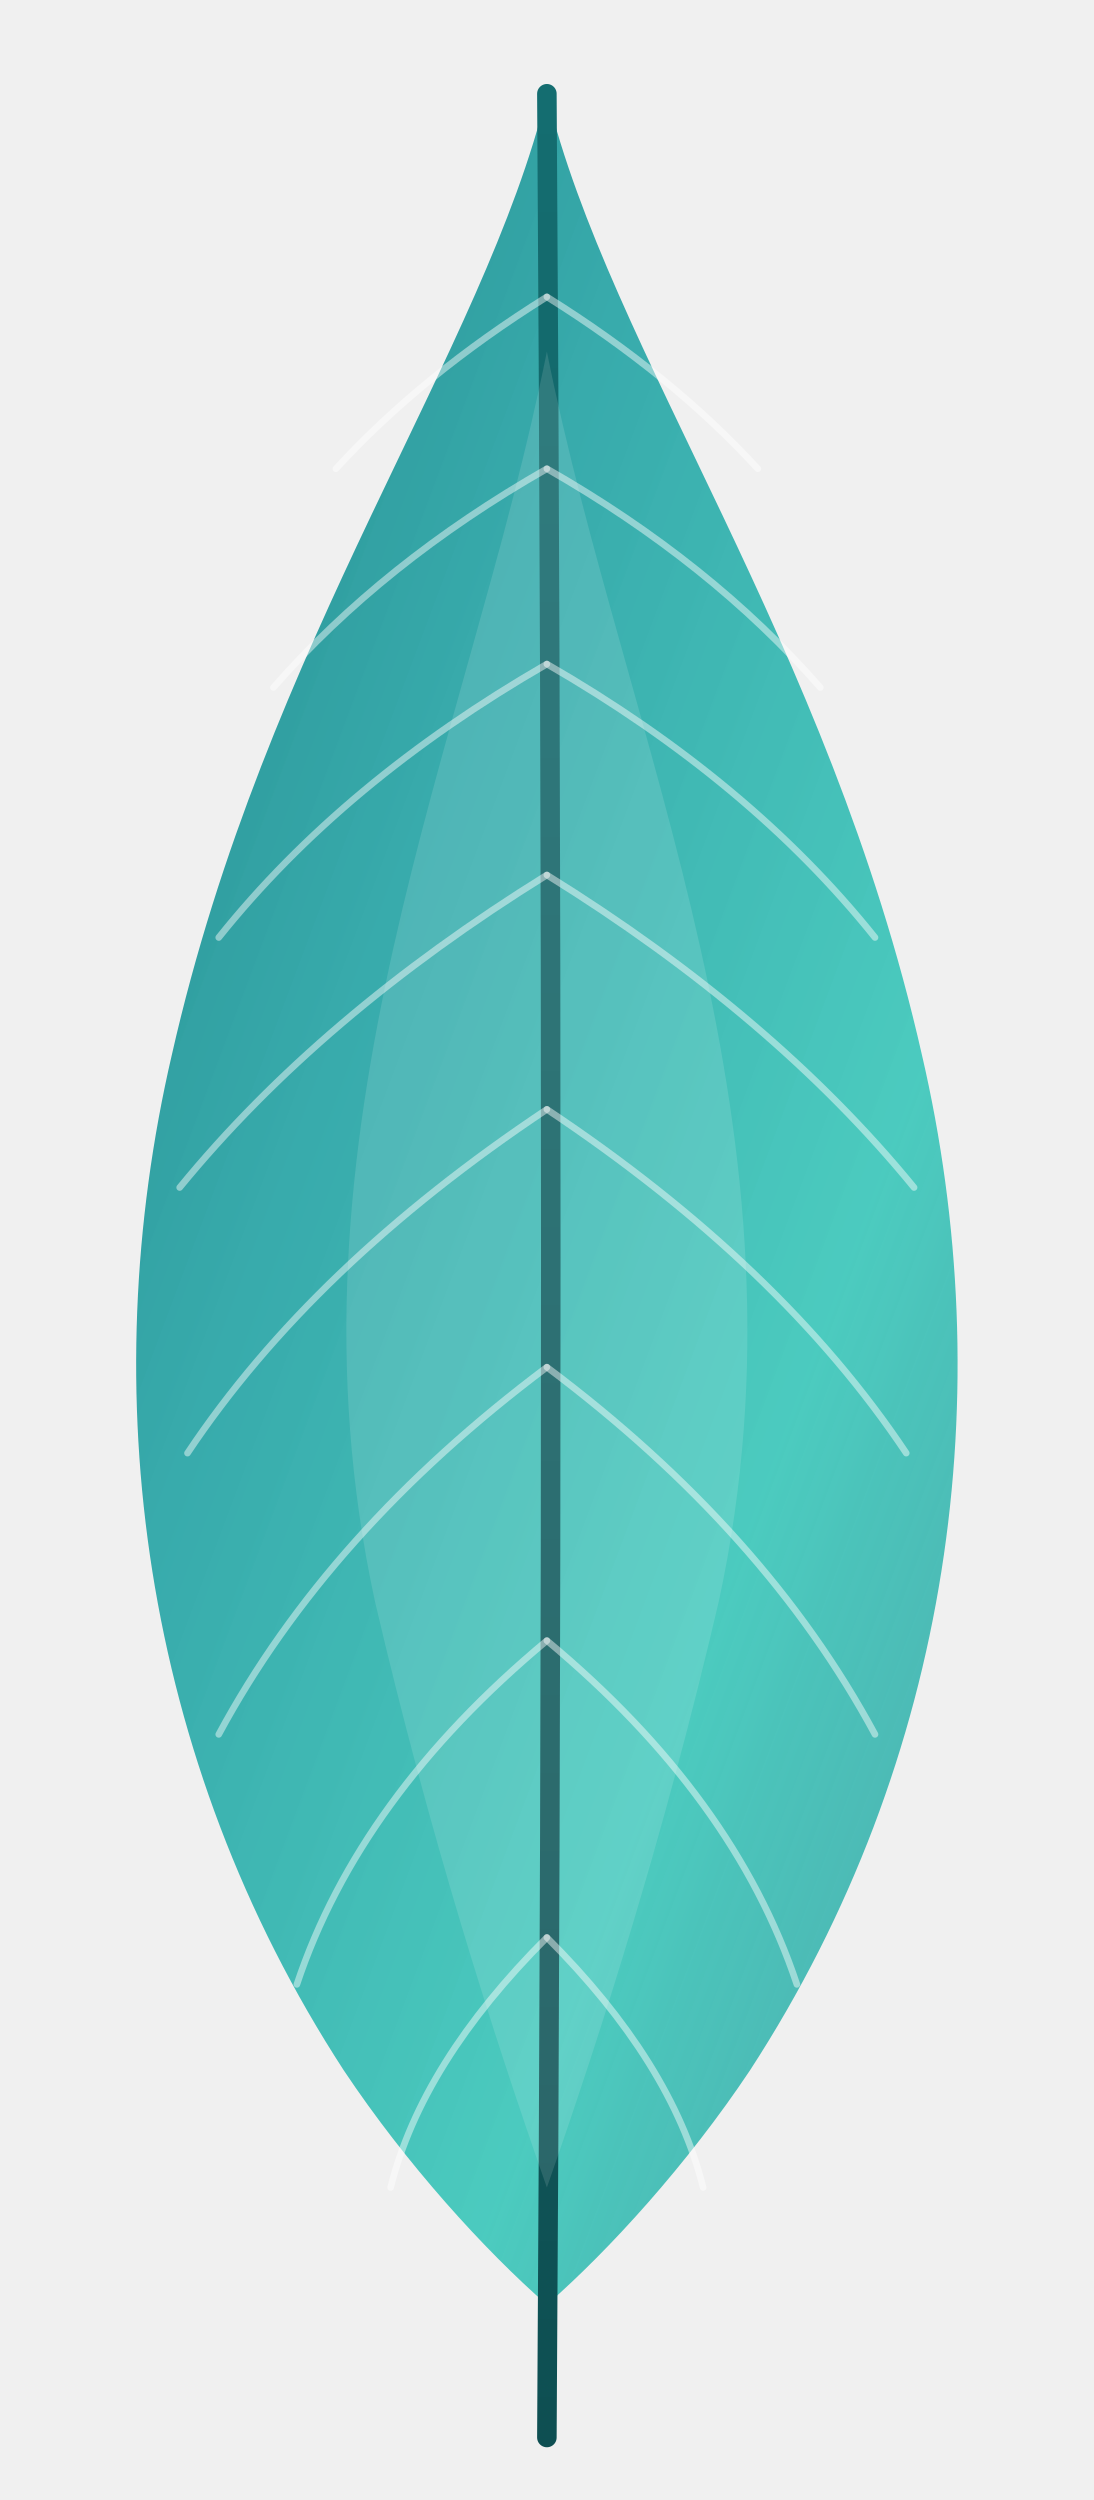
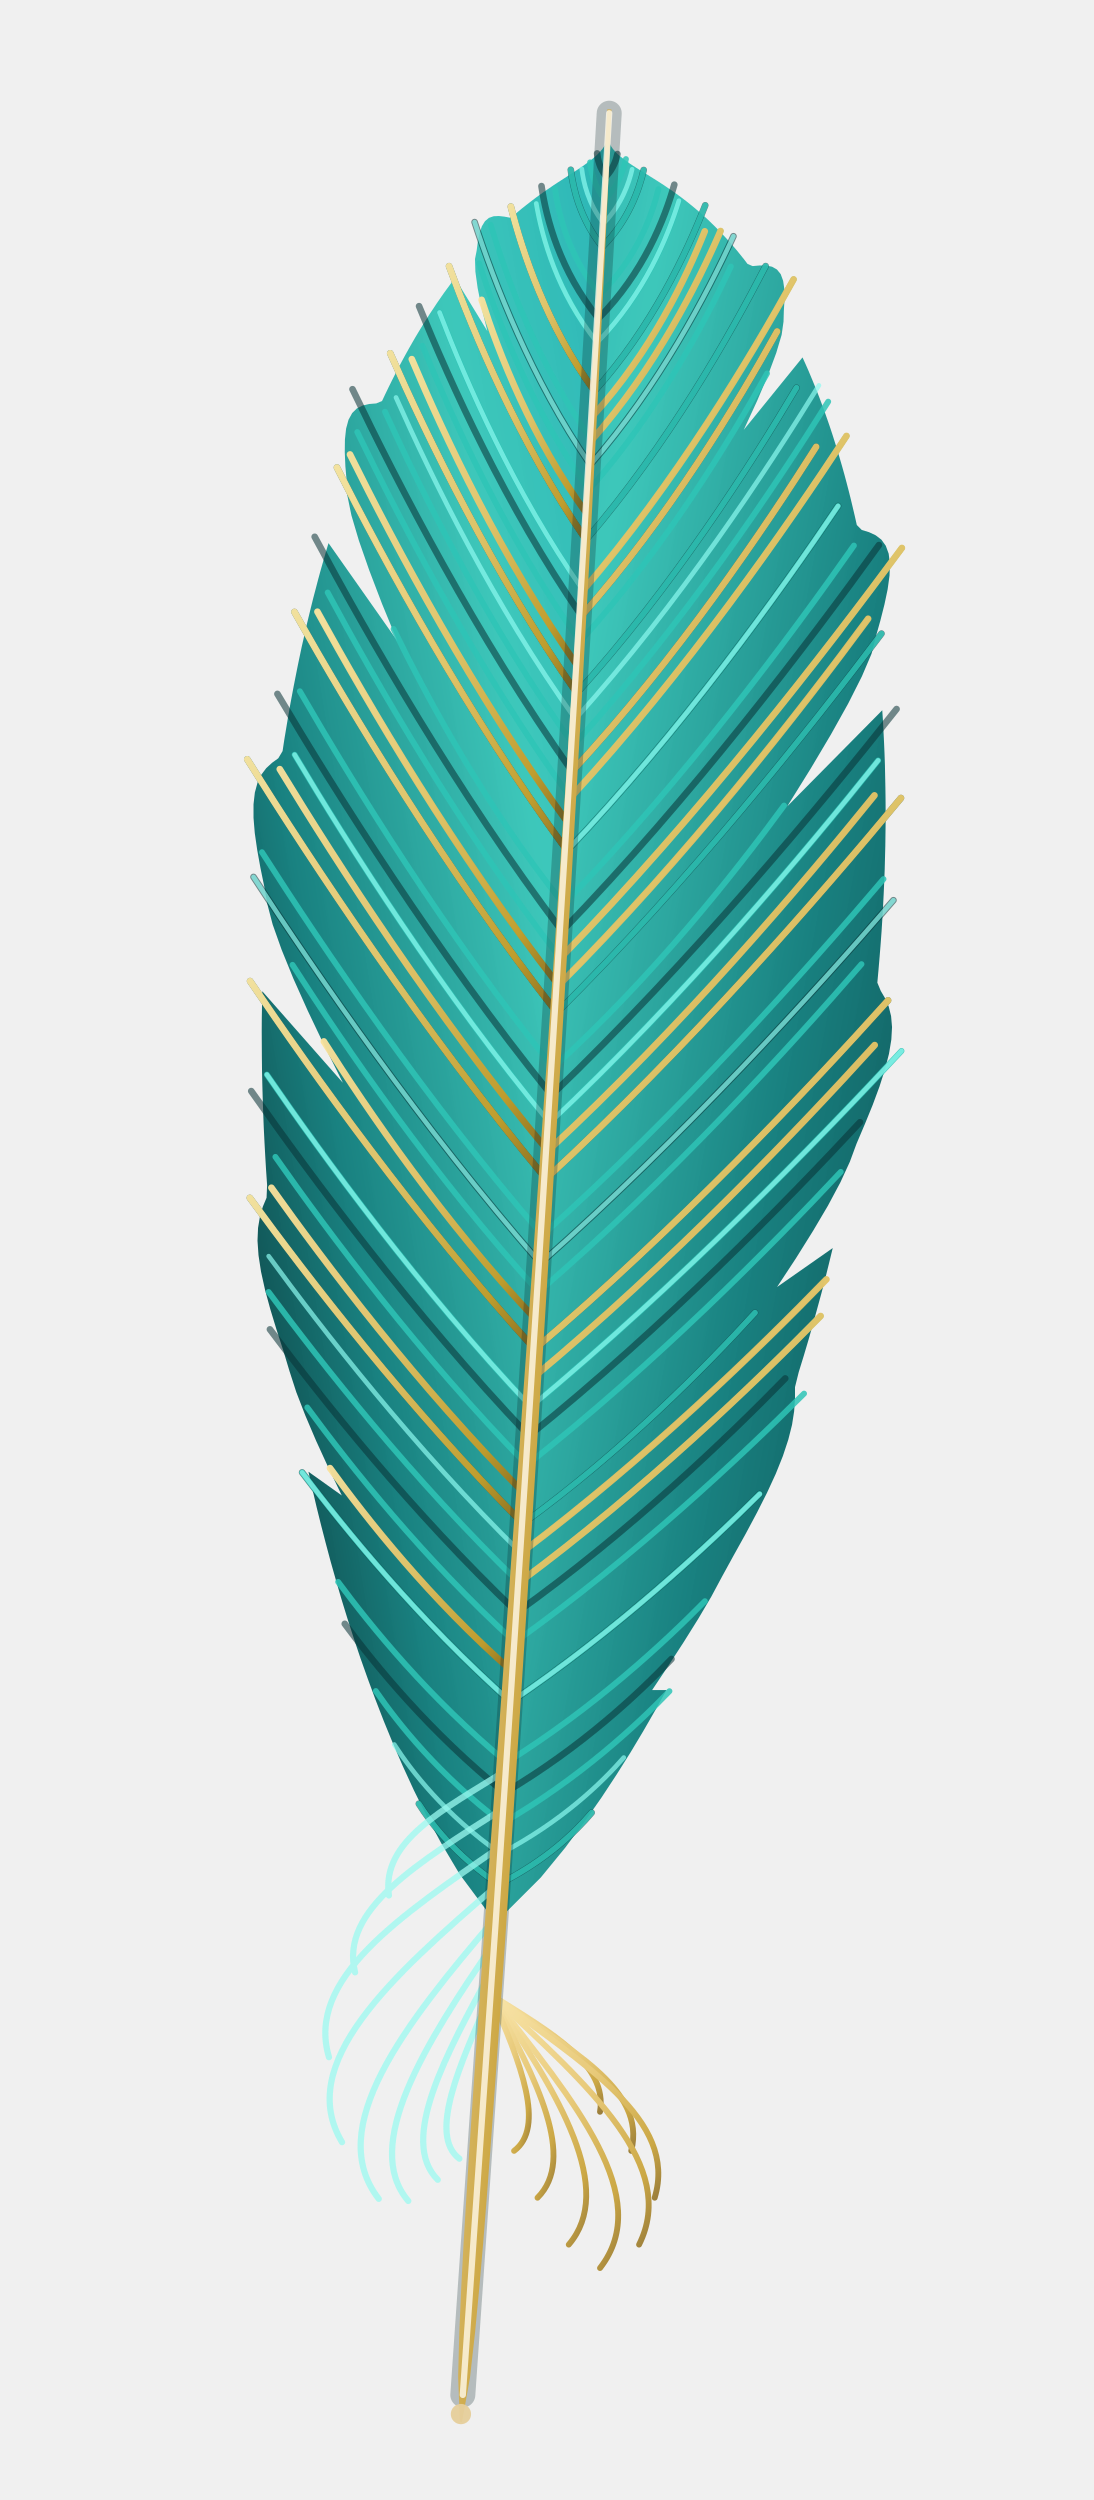
<svg xmlns="http://www.w3.org/2000/svg" viewBox="0 0 140 320" width="140" height="320" fill="none">
  <defs>
-     <linearGradient id="blueFeatherGrad" x1="0%" y1="0%" x2="100%" y2="100%">
-       <stop offset="0%" stop-color="#188387" stop-opacity="0.95" />
-       <stop offset="35%" stop-color="#24a4a5" stop-opacity="0.9" />
-       <stop offset="70%" stop-color="#2ec4b6" stop-opacity="0.85" />
-       <stop offset="100%" stop-color="#199698" stop-opacity="0.75" />
-     </linearGradient>
-     <linearGradient id="shaftBlueGrad" x1="0%" y1="0%" x2="0%" y2="100%">
-       <stop offset="0%" stop-color="#146d70" />
-       <stop offset="100%" stop-color="#0e4f52" />
+     <linearGradient id="blueVaneGradLeft" x1="0%" y1="0%" x2="100%" y2="85%">
+       <stop offset="0%" stop-color="#1ea8aa" stop-opacity="0.95" />
+       <stop offset="28%" stop-color="#2ec4b6" stop-opacity="0.92" />
+       <stop offset="68%" stop-color="#0e7c7b" stop-opacity="0.95" />
+       <stop offset="100%" stop-color="#0a4f52" stop-opacity="0.98" />
+     </linearGradient>
+     <linearGradient id="blueVaneGradRight" x1="100%" y1="0%" x2="0%" y2="85%">
+       <stop offset="0%" stop-color="#22b2b4" stop-opacity="0.95" />
+       <stop offset="32%" stop-color="#2ec4b6" stop-opacity="0.92" />
+       <stop offset="72%" stop-color="#0e7c7b" stop-opacity="0.95" />
+       <stop offset="100%" stop-color="#08383a" stop-opacity="0.98" />
+     </linearGradient>
+     <linearGradient id="blueGoldHighlight" x1="0%" y1="0%" x2="100%" y2="100%">
+       <stop offset="0%" stop-color="#fae29c" />
+       <stop offset="50%" stop-color="#e6c365" />
+       <stop offset="85%" stop-color="#c59b27" />
+       <stop offset="100%" stop-color="#8c6a1b" />
+     </linearGradient>
+     <linearGradient id="blueRachisGrad" x1="0%" y1="0%" x2="100%" y2="100%">
+       <stop offset="0%" stop-color="#fdf6e6" />
+       <stop offset="25%" stop-color="#e6cf9b" />
+       <stop offset="65%" stop-color="#c59b27" />
+       <stop offset="90%" stop-color="#936d1f" />
+       <stop offset="100%" stop-color="#5a3d12" />
    </linearGradient>
  </defs>
-   <path d="M70 12 C78 45 106 82 118 135 C128 178 122 225 96 265 C88 277 78 288 70 295 C62 288 52 277 44 265 C18 225 12 178 22 135 C34 82 62 45 70 12 Z" fill="url(#blueFeatherGrad)" />
-   <path d="M70 12 Q71 160 70 312" stroke="url(#shaftBlueGrad)" stroke-width="2.5" stroke-linecap="round" />
-   <g stroke="#ffffff" stroke-width="0.85" stroke-opacity="0.45" stroke-linecap="round">
-     <path d="M70 38 Q86 48 97 60" />
-     <path d="M70 60 Q91 72 105 88" />
-     <path d="M70 85 Q96 100 112 120" />
-     <path d="M70 112 Q99 130 117 152" />
-     <path d="M70 142 Q100 162 116 186" />
-     <path d="M70 175 Q98 196 112 222" />
-     <path d="M70 210 Q94 230 102 254" />
-     <path d="M70 248 Q86 264 90 280" />
-     <path d="M70 38 Q54 48 43 60" />
-     <path d="M70 60 Q49 72 35 88" />
-     <path d="M70 85 Q44 100 28 120" />
-     <path d="M70 112 Q41 130 23 152" />
-     <path d="M70 142 Q40 162 24 186" />
-     <path d="M70 175 Q42 196 28 222" />
-     <path d="M70 210 Q46 230 38 254" />
-     <path d="M70 248 Q54 264 50 280" />
-   </g>
-   <path d="M70 45 C80 95 105 145 92 205 C85 235 77 260 70 280 C63 260 55 235 48 205 C35 145 60 95 70 45 Z" fill="#ffffff" fill-opacity="0.12" />
+   <path d="M 77.82 17.66 L 78.00 14.00 L 77.95 15.09 L 77.89 16.19 L 77.84 17.29 L 77.92 18.11 L 78.16 18.63 L 78.45 19.06 L 78.77 19.43 L 79.11 19.78 L 79.48 20.09 L 79.86 20.39 L 80.25 20.68 L 80.65 20.96 L 81.06 21.23 L 81.48 21.50 L 81.91 21.77 L 82.35 22.04 L 82.79 22.31 L 83.23 22.59 L 83.68 22.87 L 84.14 23.16 L 84.59 23.45 L 85.05 23.75 L 85.51 24.07 L 85.98 24.38 L 86.44 24.71 L 86.91 25.05 L 87.38 25.40 L 87.85 25.76 L 88.31 26.13 L 88.78 26.51 L 89.25 26.91 L 89.72 27.31 L 90.19 27.73 L 90.66 28.16 L 91.12 28.61 L 91.59 29.07 L 92.05 29.54 L 92.51 30.02 L 92.97 30.51 L 93.43 31.02 L 93.88 31.55 L 94.34 32.08 L 94.79 32.64 L 95.24 33.20 L 95.68 33.78 L 96.33 34.06 L 97.22 33.98 L 98.06 33.98 L 98.82 34.14 L 99.45 34.50 L 99.93 35.09 L 100.24 35.94 L 100.40 37.04 L 100.42 38.34 L 100.33 39.79 L 100.29 41.17 L 100.05 42.86 L 99.36 45.17 L 98.31 48.00 L 96.92 51.29 L 95.20 55.02 L 102.72 45.75 L 103.10 46.58 L 103.47 47.42 L 103.83 48.28 L 104.19 49.15 L 104.55 50.04 L 104.90 50.94 L 105.24 51.85 L 105.58 52.78 L 105.91 53.72 L 106.24 54.68 L 106.56 55.65 L 106.87 56.63 L 107.18 57.62 L 107.48 58.63 L 107.78 59.66 L 108.07 60.69 L 108.35 61.74 L 108.63 62.81 L 108.90 63.89 L 109.16 64.98 L 109.42 66.08 L 109.67 67.20 L 110.31 67.84 L 111.24 68.12 L 112.09 68.52 L 112.82 69.08 L 113.38 69.86 L 113.75 70.87 L 113.91 72.14 L 113.86 73.67 L 113.62 75.42 L 113.21 77.37 L 112.68 79.46 L 112.07 81.63 L 111.55 83.70 L 110.32 86.58 L 108.57 90.05 L 106.36 94.01 L 103.75 98.41 L 100.76 103.22 L 112.93 90.91 L 113.02 92.29 L 113.09 93.68 L 113.16 95.08 L 113.22 96.49 L 113.27 97.92 L 113.30 99.36 L 113.33 100.81 L 113.35 102.28 L 113.36 103.76 L 113.36 105.25 L 113.34 106.75 L 113.32 108.27 L 113.28 109.80 L 113.24 111.34 L 113.18 112.89 L 113.11 114.46 L 113.03 116.04 L 112.94 117.63 L 112.84 119.23 L 112.72 120.85 L 112.59 122.48 L 112.45 124.12 L 112.30 125.78 L 112.74 126.84 L 113.30 127.79 L 113.76 128.85 L 114.06 130.07 L 114.18 131.47 L 114.09 133.07 L 113.79 134.89 L 113.27 136.90 L 112.57 139.09 L 111.70 141.44 L 110.70 143.89 L 109.63 146.41 L 108.78 148.71 L 107.57 151.34 L 105.98 154.32 L 104.06 157.57 L 101.88 161.06 L 99.46 164.74 L 106.59 159.75 L 106.12 161.68 L 105.64 163.62 L 105.13 165.58 L 104.59 167.56 L 104.04 169.55 L 103.47 171.56 L 102.87 173.58 L 102.24 175.62 L 101.76 177.55 L 101.76 179.04 L 101.65 180.64 L 101.38 182.38 L 100.90 184.28 L 100.21 186.37 L 99.30 188.64 L 98.18 191.07 L 96.88 193.64 L 95.45 196.32 L 93.92 199.07 L 92.45 201.75 L 91.04 204.38 L 89.38 207.20 L 87.53 210.16 L 85.55 213.21 L 83.47 216.33 L 85.31 216.33 L 83.87 218.92 L 82.34 221.58 L 80.70 224.32 L 78.92 227.15 L 76.98 230.10 L 74.81 233.20 L 72.31 236.55 L 69.22 240.32 L 63.44 246.10 L 63.44 246.10 L 63.44 246.10 L 63.54 244.63 L 63.64 243.16 L 63.74 241.69 L 63.84 240.22 L 63.95 238.76 L 64.05 237.29 L 64.15 235.83 L 64.25 234.37 L 64.35 232.92 L 64.45 231.46 L 64.55 230.01 L 64.65 228.56 L 64.75 227.11 L 64.85 225.66 L 64.95 224.21 L 65.05 222.77 L 65.15 221.33 L 65.24 219.89 L 65.34 218.45 L 65.44 217.02 L 65.54 215.58 L 65.64 214.15 L 65.74 212.72 L 65.83 211.29 L 65.93 209.87 L 66.03 208.44 L 66.12 207.02 L 66.22 205.60 L 66.32 204.18 L 66.41 202.77 L 66.51 201.35 L 66.61 199.94 L 66.70 198.53 L 66.80 197.12 L 66.89 195.71 L 66.99 194.31 L 67.08 192.91 L 67.18 191.51 L 67.27 190.11 L 67.37 188.71 L 67.46 187.32 L 67.56 185.93 L 67.65 184.54 L 67.74 183.15 L 67.84 181.76 L 67.93 180.38 L 68.02 179.00 L 68.12 177.62 L 68.21 176.24 L 68.30 174.86 L 68.39 173.49 L 68.48 172.11 L 68.58 170.74 L 68.67 169.38 L 68.76 168.01 L 68.85 166.65 L 68.94 165.28 L 69.03 163.92 L 69.12 162.57 L 69.21 161.21 L 69.30 159.86 L 69.39 158.51 L 69.48 157.16 L 69.57 155.81 L 69.66 154.46 L 69.75 153.12 L 69.83 151.78 L 69.92 150.44 L 70.01 149.10 L 70.10 147.77 L 70.18 146.43 L 70.27 145.10 L 70.36 143.77 L 70.45 142.45 L 70.53 141.12 L 70.62 139.80 L 70.70 138.48 L 70.79 137.16 L 70.87 135.84 L 70.96 134.53 L 71.04 133.22 L 71.13 131.91 L 71.21 130.60 L 71.30 129.29 L 71.38 127.99 L 71.47 126.69 L 71.55 125.39 L 71.63 124.09 L 71.71 122.79 L 71.80 121.50 L 71.88 120.21 L 71.96 118.92 L 72.04 117.63 L 72.12 116.35 L 72.21 115.06 L 72.29 113.78 L 72.37 112.50 L 72.45 111.23 L 72.53 109.95 L 72.61 108.68 L 72.69 107.41 L 72.77 106.14 L 72.84 104.88 L 72.92 103.61 L 73.00 102.35 L 73.08 101.09 L 73.16 99.83 L 73.24 98.58 L 73.31 97.33 L 73.39 96.08 L 73.47 94.83 L 73.54 93.58 L 73.62 92.34 L 73.69 91.09 L 73.77 89.85 L 73.85 88.62 L 73.92 87.38 L 73.99 86.15 L 74.07 84.92 L 74.14 83.69 L 74.22 82.46 L 74.29 81.23 L 74.36 80.01 L 74.44 78.79 L 74.51 77.57 L 74.58 76.36 L 74.65 75.14 L 74.72 73.93 L 74.80 72.72 L 74.87 71.52 L 74.94 70.31 L 75.01 69.11 L 75.08 67.91 L 75.15 66.71 L 75.22 65.51 L 75.29 64.32 L 75.36 63.13 L 75.42 61.94 L 75.49 60.75 L 75.56 59.56 L 75.63 58.38 L 75.69 57.20 L 75.76 56.02 L 75.83 54.84 L 75.89 53.67 L 75.96 52.50 L 76.03 51.33 L 76.09 50.16 L 76.16 49.00 L 76.22 47.83 L 76.29 46.67 L 76.35 45.51 L 76.41 44.36 L 76.48 43.20 L 76.54 42.05 L 76.60 40.90 L 76.66 39.76 L 76.73 38.61 L 76.79 37.47 L 76.85 36.33 L 76.91 35.19 L 76.97 34.05 L 77.03 32.92 L 77.09 31.79 L 77.15 30.66 L 77.21 29.53 L 77.27 28.41 L 77.33 27.29 L 77.38 26.17 L 77.44 25.05 L 77.50 23.93 L 77.56 22.82 L 77.61 21.71 L 77.67 20.60 L 77.73 19.50 L 77.78 18.39 L 77.84 17.29 L 77.89 16.19 L 77.95 15.09 L 78.00 14.00 Z" fill="url(#blueVaneGradLeft)" />
+   <path d="M 77.82 17.66 L 78.00 14.00 L 77.95 15.09 L 77.89 16.19 L 77.84 17.29 L 77.68 18.12 L 77.40 18.65 L 77.09 19.09 L 76.75 19.48 L 76.40 19.84 L 76.03 20.17 L 75.65 20.49 L 75.25 20.79 L 74.85 21.08 L 74.44 21.37 L 74.02 21.65 L 73.59 21.93 L 73.16 22.21 L 72.73 22.49 L 72.29 22.78 L 71.84 23.07 L 71.39 23.36 L 70.94 23.66 L 70.48 23.97 L 70.02 24.28 L 69.56 24.60 L 69.10 24.93 L 68.63 25.27 L 68.17 25.62 L 67.70 25.98 L 67.23 26.35 L 66.75 26.73 L 66.28 27.12 L 65.81 27.52 L 65.30 27.87 L 64.57 27.73 L 63.85 27.65 L 63.18 27.68 L 62.58 27.89 L 62.08 28.31 L 61.68 28.96 L 61.38 29.84 L 61.17 30.90 L 61.01 32.09 L 60.80 33.16 L 60.85 34.78 L 61.14 36.88 L 61.65 39.42 L 62.38 42.38 L 58.24 35.60 L 57.77 36.21 L 57.31 36.84 L 56.84 37.48 L 56.38 38.14 L 55.92 38.81 L 55.47 39.49 L 55.01 40.18 L 54.56 40.89 L 54.11 41.61 L 53.66 42.35 L 53.21 43.10 L 52.77 43.86 L 52.33 44.63 L 51.89 45.42 L 51.45 46.23 L 51.02 47.04 L 50.59 47.87 L 50.16 48.72 L 49.74 49.57 L 49.32 50.44 L 48.90 51.33 L 48.15 51.64 L 47.26 51.71 L 46.43 51.90 L 45.69 52.27 L 45.08 52.87 L 44.61 53.73 L 44.30 54.87 L 44.15 56.26 L 44.13 57.89 L 44.21 59.71 L 44.38 61.64 L 44.46 63.43 L 44.98 65.96 L 45.93 69.17 L 47.25 72.96 L 48.89 77.26 L 50.85 82.03 L 42.05 69.52 L 41.71 70.66 L 41.38 71.81 L 41.05 72.97 L 40.73 74.14 L 40.42 75.33 L 40.10 76.54 L 39.80 77.75 L 39.50 78.98 L 39.20 80.22 L 38.92 81.48 L 38.63 82.74 L 38.36 84.02 L 38.09 85.32 L 37.83 86.63 L 37.57 87.95 L 37.32 89.28 L 37.07 90.62 L 36.84 91.98 L 36.61 93.36 L 36.38 94.74 L 36.17 96.14 L 35.62 97.06 L 34.82 97.64 L 34.08 98.32 L 33.45 99.16 L 32.96 100.19 L 32.62 101.45 L 32.45 102.95 L 32.45 104.68 L 32.61 106.63 L 32.92 108.78 L 33.33 111.06 L 33.82 113.45 L 34.21 115.69 L 34.90 118.33 L 36.05 121.57 L 37.56 125.28 L 39.40 129.39 L 41.52 133.84 L 43.89 138.60 L 33.57 126.88 L 33.54 128.56 L 33.51 130.25 L 33.50 131.95 L 33.51 133.67 L 33.52 135.41 L 33.54 137.16 L 33.58 138.92 L 33.63 140.70 L 33.69 142.49 L 33.76 144.30 L 33.85 146.12 L 33.95 147.96 L 34.06 149.82 L 34.19 151.69 L 34.12 153.31 L 33.64 154.46 L 33.27 155.73 L 33.03 157.17 L 32.96 158.81 L 33.09 160.68 L 33.41 162.77 L 33.92 165.08 L 34.60 167.58 L 35.40 170.21 L 36.28 172.93 L 37.06 175.52 L 37.92 178.18 L 39.08 181.18 L 40.46 184.42 L 42.03 187.85 L 43.75 191.42 L 39.48 188.38 L 39.99 190.62 L 40.52 192.89 L 41.09 195.19 L 41.69 197.51 L 42.32 199.87 L 43.00 202.27 L 43.71 204.70 L 44.47 207.17 L 45.28 209.69 L 46.14 212.25 L 47.07 214.87 L 48.06 217.55 L 49.13 220.31 L 50.29 223.14 L 51.57 226.09 L 52.98 229.16 L 54.59 232.41 L 56.47 235.92 L 58.84 239.91 L 63.44 246.10 L 63.44 246.10 L 63.44 246.10 L 63.54 244.63 L 63.64 243.16 L 63.74 241.69 L 63.84 240.22 L 63.95 238.76 L 64.05 237.29 L 64.15 235.83 L 64.25 234.37 L 64.35 232.92 L 64.45 231.46 L 64.55 230.01 L 64.65 228.56 L 64.75 227.11 L 64.85 225.66 L 64.95 224.21 L 65.05 222.77 L 65.15 221.33 L 65.24 219.89 L 65.34 218.45 L 65.44 217.02 L 65.54 215.58 L 65.64 214.15 L 65.74 212.72 L 65.83 211.29 L 65.93 209.87 L 66.03 208.44 L 66.12 207.02 L 66.22 205.60 L 66.32 204.18 L 66.41 202.77 L 66.51 201.35 L 66.61 199.94 L 66.70 198.53 L 66.80 197.12 L 66.89 195.71 L 66.99 194.31 L 67.08 192.91 L 67.18 191.51 L 67.27 190.11 L 67.37 188.71 L 67.46 187.32 L 67.56 185.93 L 67.65 184.54 L 67.74 183.15 L 67.84 181.76 L 67.93 180.38 L 68.02 179.00 L 68.12 177.62 L 68.21 176.24 L 68.30 174.86 L 68.39 173.49 L 68.48 172.11 L 68.58 170.74 L 68.67 169.38 L 68.76 168.01 L 68.85 166.65 L 68.94 165.28 L 69.03 163.92 L 69.12 162.57 L 69.21 161.21 L 69.30 159.86 L 69.39 158.51 L 69.48 157.16 L 69.57 155.81 L 69.66 154.46 L 69.75 153.12 L 69.83 151.78 L 69.92 150.44 L 70.01 149.10 L 70.10 147.77 L 70.18 146.43 L 70.27 145.10 L 70.36 143.77 L 70.45 142.45 L 70.53 141.12 L 70.62 139.80 L 70.70 138.48 L 70.79 137.16 L 70.87 135.84 L 70.96 134.53 L 71.04 133.22 L 71.13 131.91 L 71.21 130.60 L 71.30 129.29 L 71.38 127.99 L 71.47 126.69 L 71.55 125.39 L 71.63 124.09 L 71.71 122.79 L 71.80 121.50 L 71.88 120.21 L 71.96 118.92 L 72.04 117.63 L 72.12 116.35 L 72.21 115.06 L 72.29 113.78 L 72.37 112.50 L 72.45 111.23 L 72.53 109.95 L 72.61 108.68 L 72.69 107.41 L 72.77 106.14 L 72.84 104.88 L 72.92 103.61 L 73.00 102.35 L 73.08 101.09 L 73.16 99.83 L 73.24 98.58 L 73.31 97.33 L 73.39 96.08 L 73.47 94.83 L 73.54 93.58 L 73.62 92.34 L 73.69 91.09 L 73.77 89.85 L 73.85 88.62 L 73.92 87.38 L 73.99 86.15 L 74.07 84.92 L 74.14 83.69 L 74.22 82.46 L 74.29 81.23 L 74.36 80.01 L 74.44 78.79 L 74.51 77.57 L 74.58 76.36 L 74.65 75.14 L 74.72 73.93 L 74.80 72.72 L 74.87 71.52 L 74.94 70.31 L 75.01 69.11 L 75.08 67.91 L 75.15 66.71 L 75.22 65.51 L 75.29 64.32 L 75.36 63.13 L 75.42 61.94 L 75.49 60.75 L 75.56 59.56 L 75.63 58.38 L 75.69 57.20 L 75.76 56.02 L 75.83 54.84 L 75.89 53.67 L 75.96 52.50 L 76.03 51.33 L 76.09 50.16 L 76.16 49.00 L 76.22 47.83 L 76.29 46.67 L 76.35 45.51 L 76.41 44.36 L 76.48 43.20 L 76.54 42.05 L 76.60 40.90 L 76.66 39.76 L 76.73 38.61 L 76.79 37.47 L 76.85 36.33 L 76.91 35.19 L 76.97 34.05 L 77.03 32.92 L 77.09 31.79 L 77.15 30.66 L 77.21 29.53 L 77.27 28.41 L 77.33 27.29 L 77.38 26.17 L 77.44 25.05 L 77.50 23.93 L 77.56 22.82 L 77.61 21.71 L 77.67 20.60 L 77.73 19.50 L 77.78 18.39 L 77.84 17.29 L 77.89 16.19 L 77.95 15.09 L 78.00 14.00 Z" fill="url(#blueVaneGradRight)" />
+   <g stroke="#073235" stroke-width="0.85" stroke-linecap="round" opacity="0.55">
+     <path d="M 77.57 22.57 C 78.51 21.60, 78.88 20.44, 79.03 19.72" />
+     <path d="M 77.10 31.59 C 80.44 28.23, 81.81 24.26, 82.39 21.76" />
+     <path d="M 76.61 40.75 C 82.40 34.89, 85.09 27.98, 86.31 23.64" />
+     <path d="M 76.10 50.05 C 83.45 41.86, 87.92 32.29, 90.27 26.28" />
+     <path d="M 75.56 59.50 C 84.37 49.40, 90.50 37.62, 93.88 30.24" />
+     <path d="M 75.01 69.09 C 85.45 56.97, 93.45 42.89, 98.00 34.06" />
+     <path d="M 74.43 78.83 C 85.59 66.23, 94.41 51.59, 99.47 42.42" />
+     <path d="M 73.84 88.71 C 86.08 75.18, 96.12 59.47, 101.95 49.63" />
+     <path d="M 73.23 98.73 C 86.56 84.34, 97.86 67.65, 104.47 57.19" />
+     <path d="M 72.59 108.88 C 87.12 93.59, 99.80 75.87, 107.27 64.77" />
+     <path d="M 71.94 119.18 C 88.53 102.04, 103.56 82.19, 112.50 69.77" />
+     <path d="M 71.28 129.61 C 88.22 112.79, 103.64 93.31, 112.83 81.10" />
+     <path d="M 70.59 140.18 C 88.45 123.03, 104.92 103.19, 114.76 90.76" />
+     <path d="M 69.89 150.88 C 88.19 133.98, 105.16 114.41, 115.32 102.15" />
+     <path d="M 69.18 161.71 C 87.38 145.60, 104.26 126.93, 114.36 115.23" />
+     <path d="M 68.45 172.68 C 86.67 157.22, 103.56 139.29, 113.67 128.05" />
+     <path d="M 67.70 183.78 C 84.93 169.90, 100.69 153.76, 110.08 143.65" />
+     <path d="M 66.94 195.01 C 79.73 185.73, 90.41 174.86, 96.64 168.03" />
+     <path d="M 66.17 206.37 C 80.58 196.06, 93.13 184.01, 100.51 176.44" />
+     <path d="M 65.38 217.85 C 78.93 208.70, 90.47 197.97, 97.24 191.23" />
+     <path d="M 64.59 229.46 C 74.46 223.64, 81.80 216.71, 85.95 212.35" />
+     <path d="M 63.78 241.20 C 69.96 238.13, 73.74 234.38, 75.73 232.02" />
+     <path d="M 77.57 22.57 C 76.75 21.52, 76.50 20.36, 76.43 19.64" />
+     <path d="M 77.10 31.59 C 74.27 28.06, 73.36 24.16, 73.06 21.73" />
+     <path d="M 76.61 40.75 C 71.66 34.69, 69.93 27.99, 69.31 23.82" />
+     <path d="M 76.10 50.05 C 69.95 41.66, 66.87 32.28, 65.39 26.45" />
+     <path d="M 75.56 59.50 C 67.98 48.49, 63.25 36.13, 60.75 28.43" />
+     <path d="M 75.01 69.09 C 66.48 56.70, 60.66 42.75, 57.48 34.07" />
+     <path d="M 74.43 78.83 C 64.76 64.81, 57.64 49.03, 53.64 39.19" />
+     <path d="M 73.84 88.71 C 63.08 73.34, 54.72 56.02, 49.95 45.22" />
+     <path d="M 73.23 98.73 C 60.99 81.46, 50.95 61.97, 45.12 49.82" />
+     <path d="M 72.59 108.88 C 59.89 91.57, 49.30 72.02, 43.13 59.84" />
+     <path d="M 71.94 119.18 C 58.47 101.36, 47.00 81.25, 40.28 68.71" />
+     <path d="M 71.28 129.61 C 57.13 111.51, 44.89 91.07, 37.69 78.33" />
+     <path d="M 70.59 140.18 C 55.92 122.04, 43.08 101.58, 35.51 88.82" />
+     <path d="M 69.89 150.88 C 54.11 131.93, 40.01 110.53, 31.65 97.19" />
+     <path d="M 69.18 161.71 C 53.93 144.24, 40.44 124.53, 32.45 112.25" />
+     <path d="M 68.45 172.68 C 53.30 156.03, 39.93 137.27, 32.01 125.58" />
+     <path d="M 67.70 183.78 C 52.87 168.18, 39.85 150.61, 32.16 139.66" />
+     <path d="M 66.94 195.01 C 52.31 180.26, 39.52 163.67, 31.98 153.33" />
+     <path d="M 66.17 206.37 C 52.71 193.53, 41.26 179.13, 34.55 170.16" />
+     <path d="M 65.38 217.85 C 53.64 207.40, 44.15 195.73, 38.67 188.47" />
+     <path d="M 64.59 229.46 C 55.03 221.73, 48.05 213.17, 44.13 207.85" />
+     <path d="M 63.78 241.20 C 58.29 237.46, 55.19 233.40, 53.61 230.88" />
+   </g>
+   <g stroke="#2ec4b6" stroke-width="0.75" stroke-linecap="round" opacity="0.85">
+     <path d="M 77.42 25.56 C 79.14 23.78, 79.83 21.68, 80.12 20.36" />
+     <path d="M 77.10 31.59 C 80.44 28.23, 81.81 24.26, 82.39 21.76" />
+     <path d="M 76.78 37.68 C 81.46 33.07, 83.43 27.63, 84.28 24.21" />
+     <path d="M 76.44 43.83 C 82.50 37.61, 85.48 30.29, 86.90 25.69" />
+     <path d="M 76.10 50.05 C 83.45 41.86, 87.92 32.29, 90.27 26.28" />
+     <path d="M 75.74 56.33 C 83.91 47.10, 89.30 36.33, 92.23 29.57" />
+     <path d="M 75.38 62.68 C 84.14 52.82, 90.20 41.33, 93.55 34.12" />
+     <path d="M 75.01 69.09 C 85.45 56.97, 93.45 42.89, 98.00 34.06" />
+     <path d="M 74.63 75.57 C 86.46 61.78, 96.04 45.78, 101.58 35.76" />
+     <path d="M 74.24 82.11 C 85.01 70.25, 93.39 56.45, 98.18 47.80" />
+     <path d="M 73.84 88.71 C 86.08 75.18, 96.12 59.47, 101.95 49.63" />
+     <path d="M 73.43 95.37 C 87.23 80.13, 99.07 62.48, 106.01 51.41" />
+     <path d="M 73.02 102.10 C 87.78 86.04, 100.72 67.45, 108.35 55.80" />
+     <path d="M 72.59 108.88 C 87.12 93.59, 99.80 75.87, 107.27 64.77" />
+     <path d="M 72.16 115.73 C 87.56 99.82, 101.21 81.38, 109.30 69.83" />
+     <path d="M 71.72 122.64 C 89.42 104.42, 105.71 83.34, 115.44 70.14" />
+     <path d="M 71.28 129.61 C 88.22 112.79, 103.64 93.31, 112.83 81.10" />
+     <path d="M 70.82 136.64 C 83.56 125.06, 94.18 111.57, 100.36 103.11" />
+     <path d="M 70.36 143.73 C 87.47 127.65, 103.09 109.02, 112.40 97.34" />
+     <path d="M 69.89 150.88 C 88.19 133.98, 105.16 114.41, 115.32 102.15" />
+     <path d="M 69.42 158.09 C 87.10 142.30, 103.37 123.99, 113.09 112.52" />
+     <path d="M 68.94 165.35 C 85.80 150.83, 101.14 133.97, 110.27 123.41" />
+     <path d="M 68.45 172.68 C 86.67 157.22, 103.56 139.29, 113.67 128.05" />
+     <path d="M 67.95 180.07 C 86.95 164.29, 104.73 145.99, 115.39 134.52" />
+     <path d="M 67.45 187.51 C 83.90 174.54, 98.78 159.45, 107.62 150.00" />
+     <path d="M 66.94 195.01 C 79.73 185.73, 90.41 174.86, 96.64 168.03" />
+     <path d="M 66.43 202.57 C 82.34 190.79, 96.59 177.06, 105.04 168.45" />
+     <path d="M 65.91 210.18 C 81.26 199.21, 94.86 186.41, 102.92 178.38" />
+     <path d="M 65.38 217.85 C 78.93 208.70, 90.47 197.97, 97.24 191.23" />
+     <path d="M 64.85 225.58 C 76.13 218.52, 85.09 210.19, 90.23 204.95" />
+     <path d="M 64.32 233.36 C 74.19 227.62, 81.55 220.78, 85.69 216.47" />
+     <path d="M 63.78 241.20 C 69.96 238.13, 73.74 234.38, 75.73 232.02" />
+     <path d="M 77.42 25.56 C 76.07 23.85, 75.66 21.96, 75.53 20.78" />
+     <path d="M 77.10 31.59 C 74.27 28.06, 73.36 24.16, 73.06 21.73" />
+     <path d="M 76.78 37.68 C 72.80 32.83, 71.49 27.46, 71.03 24.12" />
+     <path d="M 76.44 43.83 C 71.31 37.48, 69.39 30.43, 68.64 26.05" />
+     <path d="M 76.10 50.05 C 69.95 41.66, 66.87 32.28, 65.39 26.45" />
+     <path d="M 75.74 56.33 C 68.82 46.55, 64.84 35.59, 62.81 28.76" />
+     <path d="M 75.38 62.68 C 68.07 52.40, 63.65 40.88, 61.33 33.71" />
+     <path d="M 75.01 69.09 C 66.48 56.70, 60.66 42.75, 57.48 34.07" />
+     <path d="M 74.63 75.57 C 65.80 62.98, 59.65 48.82, 56.26 40.00" />
+     <path d="M 74.24 82.11 C 64.78 68.71, 57.91 53.64, 54.07 44.25" />
+     <path d="M 73.84 88.71 C 63.08 73.34, 54.72 56.02, 49.95 45.22" />
+     <path d="M 73.43 95.37 C 62.58 80.29, 54.12 63.30, 49.28 52.70" />
+     <path d="M 73.02 102.10 C 61.07 85.57, 51.35 66.93, 45.73 55.30" />
+     <path d="M 72.59 108.88 C 59.89 91.57, 49.30 72.02, 43.13 59.84" />
+     <path d="M 72.16 115.73 C 62.15 103.25, 54.63 89.24, 50.38 80.51" />
+     <path d="M 71.72 122.64 C 58.90 106.11, 48.19 87.46, 41.94 75.84" />
+     <path d="M 71.28 129.61 C 57.13 111.51, 44.89 91.07, 37.69 78.33" />
+     <path d="M 70.82 136.64 C 57.07 119.63, 45.29 100.44, 38.38 88.48" />
+     <path d="M 70.36 143.73 C 56.54 127.08, 44.68 108.31, 37.71 96.60" />
+     <path d="M 69.89 150.88 C 54.11 131.93, 40.01 110.53, 31.65 97.19" />
+     <path d="M 69.42 158.09 C 54.46 140.78, 41.31 121.25, 33.53 109.08" />
+     <path d="M 68.94 165.35 C 55.52 150.55, 44.11 133.89, 37.44 123.50" />
+     <path d="M 68.45 172.68 C 53.30 156.03, 39.93 137.27, 32.01 125.58" />
+     <path d="M 67.95 180.07 C 53.73 165.02, 41.41 148.10, 34.16 137.55" />
+     <path d="M 67.45 187.51 C 53.79 173.55, 42.10 157.85, 35.25 148.08" />
+     <path d="M 66.94 195.01 C 52.31 180.26, 39.52 163.67, 31.98 153.33" />
+     <path d="M 66.43 202.57 C 52.82 189.38, 41.19 174.59, 34.38 165.37" />
+     <path d="M 65.91 210.18 C 54.21 199.51, 44.78 187.58, 39.33 180.15" />
+     <path d="M 65.38 217.85 C 53.64 207.40, 44.15 195.73, 38.67 188.47" />
+     <path d="M 64.85 225.58 C 54.91 217.33, 47.48 208.17, 43.28 202.48" />
+     <path d="M 64.32 233.36 C 56.25 227.28, 50.96 220.60, 48.10 216.45" />
+     <path d="M 63.78 241.20 C 58.29 237.46, 55.19 233.40, 53.61 230.88" />
+   </g>
+   <g stroke="#8cfaf0" stroke-width="0.6" stroke-linecap="round" opacity="0.7">
+     <path d="M 77.26 28.57 C 79.57 26.21, 80.51 23.42, 80.91 21.67" />
+     <path d="M 76.44 43.83 C 82.50 37.61, 85.48 30.29, 86.90 25.69" />
+     <path d="M 75.56 59.50 C 84.37 49.40, 90.50 37.62, 93.88 30.24" />
+     <path d="M 74.63 75.57 C 86.46 61.78, 96.04 45.78, 101.58 35.76" />
+     <path d="M 73.64 92.03 C 86.95 77.23, 98.22 60.08, 104.82 49.33" />
+     <path d="M 72.59 108.88 C 87.12 93.59, 99.80 75.87, 107.27 64.77" />
+     <path d="M 71.50 126.12 C 87.76 109.85, 102.41 91.01, 111.12 79.20" />
+     <path d="M 70.36 143.73 C 87.47 127.65, 103.09 109.02, 112.40 97.34" />
+     <path d="M 69.18 161.71 C 87.38 145.60, 104.26 126.93, 114.36 115.23" />
+     <path d="M 67.95 180.07 C 86.95 164.29, 104.73 145.99, 115.39 134.52" />
+     <path d="M 66.69 198.78 C 82.76 186.69, 97.20 172.60, 105.78 163.76" />
+     <path d="M 65.38 217.85 C 78.93 208.70, 90.47 197.97, 97.24 191.23" />
+     <path d="M 64.05 237.27 C 71.97 233.13, 77.09 228.13, 79.84 224.97" />
+     <path d="M 77.26 28.57 C 75.28 26.08, 74.67 23.33, 74.47 21.62" />
+     <path d="M 76.44 43.83 C 71.31 37.48, 69.39 30.43, 68.64 26.05" />
+     <path d="M 75.56 59.50 C 67.98 48.49, 63.25 36.13, 60.75 28.43" />
+     <path d="M 74.63 75.57 C 65.80 62.98, 59.65 48.82, 56.26 40.00" />
+     <path d="M 73.64 92.03 C 63.21 77.48, 55.23 61.10, 50.69 50.88" />
+     <path d="M 72.59 108.88 C 59.89 91.57, 49.30 72.02, 43.13 59.84" />
+     <path d="M 71.50 126.12 C 58.30 109.23, 47.15 90.18, 40.63 78.30" />
+     <path d="M 70.36 143.73 C 56.54 127.08, 44.68 108.31, 37.71 96.60" />
+     <path d="M 69.18 161.71 C 53.93 144.24, 40.44 124.53, 32.45 112.25" />
+     <path d="M 67.95 180.07 C 53.73 165.02, 41.41 148.10, 34.16 137.55" />
+     <path d="M 66.69 198.78 C 52.99 185.32, 41.27 170.21, 34.39 160.79" />
+     <path d="M 65.38 217.85 C 53.64 207.40, 44.15 195.73, 38.67 188.47" />
+     <path d="M 64.05 237.27 C 56.90 232.22, 52.67 226.71, 50.47 223.30" />
+   </g>
+   <g stroke="url(#blueGoldHighlight)" stroke-width="0.85" stroke-linecap="round" opacity="0.95">
+     <path d="M 75.92 53.18 C 83.32 45.07, 87.83 35.57, 90.21 29.61" />
+     <path d="M 75.74 56.33 C 83.91 47.10, 89.30 36.33, 92.23 29.57" />
+     <path d="M 74.63 75.57 C 86.46 61.78, 96.04 45.78, 101.58 35.76" />
+     <path d="M 74.43 78.83 C 85.59 66.23, 94.41 51.59, 99.47 42.42" />
+     <path d="M 73.23 98.73 C 86.56 84.34, 97.86 67.65, 104.47 57.19" />
+     <path d="M 73.02 102.10 C 87.78 86.04, 100.72 67.45, 108.35 55.80" />
+     <path d="M 71.72 122.64 C 89.42 104.42, 105.71 83.34, 115.44 70.14" />
+     <path d="M 71.50 126.12 C 87.76 109.85, 102.41 91.01, 111.12 79.20" />
+     <path d="M 70.13 147.30 C 87.15 131.53, 102.68 113.26, 111.93 101.81" />
+     <path d="M 69.89 150.88 C 88.19 133.98, 105.16 114.41, 115.32 102.15" />
+     <path d="M 68.45 172.68 C 86.67 157.22, 103.56 139.29, 113.67 128.05" />
+     <path d="M 68.20 176.37 C 85.91 161.62, 102.22 144.50, 111.96 133.77" />
+     <path d="M 66.69 198.78 C 82.76 186.69, 97.20 172.60, 105.78 163.76" />
+     <path d="M 66.43 202.57 C 82.34 190.79, 96.59 177.06, 105.04 168.45" />
+     <path d="M 76.10 50.05 C 69.95 41.66, 66.87 32.28, 65.39 26.45" />
+     <path d="M 75.20 65.88 C 68.06 56.12, 63.84 45.19, 61.65 38.38" />
+     <path d="M 75.01 69.09 C 66.48 56.70, 60.66 42.75, 57.48 34.07" />
+     <path d="M 74.04 85.40 C 64.18 71.45, 56.84 55.75, 52.71 45.97" />
+     <path d="M 73.84 88.71 C 63.08 73.34, 54.72 56.02, 49.95 45.22" />
+     <path d="M 72.81 105.48 C 60.61 88.77, 50.61 69.92, 44.80 58.17" />
+     <path d="M 72.59 108.88 C 59.89 91.57, 49.30 72.02, 43.13 59.84" />
+     <path d="M 71.50 126.12 C 58.30 109.23, 47.15 90.18, 40.63 78.30" />
+     <path d="M 71.28 129.61 C 57.13 111.51, 44.89 91.07, 37.69 78.33" />
+     <path d="M 70.13 147.30 C 55.72 130.04, 43.20 110.58, 35.81 98.45" />
+     <path d="M 69.89 150.88 C 54.11 131.93, 40.01 110.53, 31.65 97.19" />
+     <path d="M 68.69 169.01 C 56.76 156.35, 47.06 142.15, 41.45 133.30" />
+     <path d="M 68.45 172.68 C 53.30 156.03, 39.93 137.27, 32.01 125.58" />
+     <path d="M 67.20 191.25 C 53.44 177.36, 41.66 161.76, 34.74 152.03" />
+     <path d="M 66.94 195.01 C 52.31 180.26, 39.52 163.67, 31.98 153.33" />
+     <path d="M 65.65 214.01 C 55.06 204.71, 46.90 194.36, 42.24 187.92" />
+   </g>
+   <g stroke="#9bfaf0" stroke-width="0.8" stroke-linecap="round" fill="none" opacity="0.75">
+     <path d="M 64.78 226.62 C 56.78 231.62, 48.78 235.62, 49.78 242.62" />
+     <path d="M 64.45 231.46 C 53.45 238.46, 43.45 244.46, 45.45 252.46" />
+     <path d="M 64.11 236.32 C 51.11 245.32, 39.11 253.32, 42.11 263.32" />
+     <path d="M 63.78 241.20 C 49.78 253.20, 37.78 264.20, 43.78 274.20" />
+     <path d="M 63.48 245.45 C 51.48 259.45, 41.48 272.45, 48.48 281.45" />
+     <path d="M 63.26 248.72 C 54.26 261.72, 46.26 274.72, 52.26 281.72" />
+     <path d="M 63.03 252.01 C 57.03 263.01, 51.03 274.01, 56.03 279.01" />
+     <path d="M 62.80 255.31 C 58.80 264.31, 54.80 273.31, 58.80 276.31" />
+   </g>
+   <g stroke="url(#blueGoldHighlight)" stroke-width="0.75" stroke-linecap="round" fill="none" opacity="0.85">
+     <path d="M 62.80 255.31 C 70.80 260.31, 77.80 264.31, 76.80 270.31" />
+     <path d="M 62.80 255.31 C 72.80 262.31, 82.80 267.31, 80.80 275.31" />
+     <path d="M 62.80 255.31 C 74.80 264.31, 86.80 271.31, 83.80 281.31" />
+     <path d="M 62.80 255.31 C 75.80 267.31, 86.80 277.31, 81.80 287.31" />
+     <path d="M 62.80 255.31 C 73.80 269.31, 83.80 281.31, 76.80 290.31" />
+     <path d="M 62.80 255.31 C 71.80 268.31, 78.80 280.31, 72.80 287.31" />
+     <path d="M 62.80 255.31 C 68.80 266.31, 73.80 276.31, 68.80 281.31" />
+     <path d="M 62.80 255.31 C 66.80 264.31, 69.80 272.31, 65.80 275.31" />
+   </g>
+   <path d="M 77.98 14.49 Q 70.96 134.53 63.44 246.10 L 59.24 306.55" stroke="#032022" stroke-width="3.2" stroke-linecap="round" opacity="0.25" />
+   <path d="M 78.27 14.01 L 78.09 18.08 L 77.91 22.18 L 77.72 26.31 L 77.53 30.47 L 77.33 34.66 L 77.12 38.89 L 76.91 43.14 L 76.70 47.43 L 76.48 51.75 L 76.26 56.09 L 76.03 60.47 L 75.80 64.88 L 75.57 69.32 L 75.33 73.79 L 75.08 78.29 L 74.83 82.82 L 74.58 87.37 L 74.33 91.96 L 74.06 96.58 L 73.80 101.23 L 73.53 105.91 L 73.26 110.61 L 72.98 115.35 L 72.70 120.12 L 72.42 124.91 L 72.13 129.73 L 71.84 134.59 L 71.55 139.47 L 71.25 144.37 L 70.95 149.31 L 70.65 154.28 L 70.34 159.27 L 70.03 164.29 L 69.72 169.35 L 69.40 174.42 L 69.08 179.53 L 68.76 184.66 L 68.43 189.82 L 68.10 195.01 L 67.77 200.23 L 67.44 205.47 L 67.10 210.74 L 66.76 216.04 L 66.42 221.36 L 66.07 226.71 L 65.72 232.09 L 65.37 237.50 L 65.02 242.93 L 64.66 248.38 L 64.28 253.86 L 63.90 259.37 L 63.51 264.90 L 63.11 270.46 L 62.70 276.05 L 62.28 281.66 L 61.83 287.29 L 61.34 292.94 L 60.80 298.62 L 60.16 304.32 L 59.14 310.01 L 58.86 309.99 L 58.64 304.21 L 58.79 298.48 L 59.04 292.78 L 59.34 287.11 L 59.68 281.47 L 60.03 275.86 L 60.40 270.27 L 60.78 264.71 L 61.16 259.18 L 61.54 253.67 L 61.92 248.19 L 62.31 242.74 L 62.70 237.31 L 63.10 231.91 L 63.49 226.54 L 63.88 221.19 L 64.27 215.87 L 64.65 210.57 L 65.04 205.31 L 65.41 200.07 L 65.79 194.86 L 66.17 189.67 L 66.54 184.51 L 66.90 179.38 L 67.27 174.28 L 67.63 169.21 L 67.99 164.16 L 68.35 159.14 L 68.70 154.15 L 69.05 149.19 L 69.39 144.25 L 69.74 139.35 L 70.08 134.47 L 70.41 129.62 L 70.74 124.80 L 71.07 120.01 L 71.40 115.25 L 71.72 110.52 L 72.03 105.81 L 72.35 101.14 L 72.66 96.50 L 72.96 91.88 L 73.26 87.29 L 73.56 82.74 L 73.86 78.21 L 74.14 73.72 L 74.43 69.25 L 74.71 64.82 L 74.99 60.41 L 75.26 56.04 L 75.53 51.69 L 75.79 47.38 L 76.05 43.10 L 76.30 38.84 L 76.55 34.62 L 76.80 30.43 L 77.04 26.27 L 77.27 22.15 L 77.50 18.05 L 77.73 13.99 Z" fill="url(#blueRachisGrad)" />
+   <path d="M 77.98 14.49 Q 70.96 134.53 63.44 246.10 L 59.24 306.55" stroke="#fff9ea" stroke-width="0.8" stroke-linecap="round" opacity="0.8" />
+   <circle cx="59.00" cy="309.00" r="1.3" fill="#e6cf9b" opacity="0.95" />
</svg>
